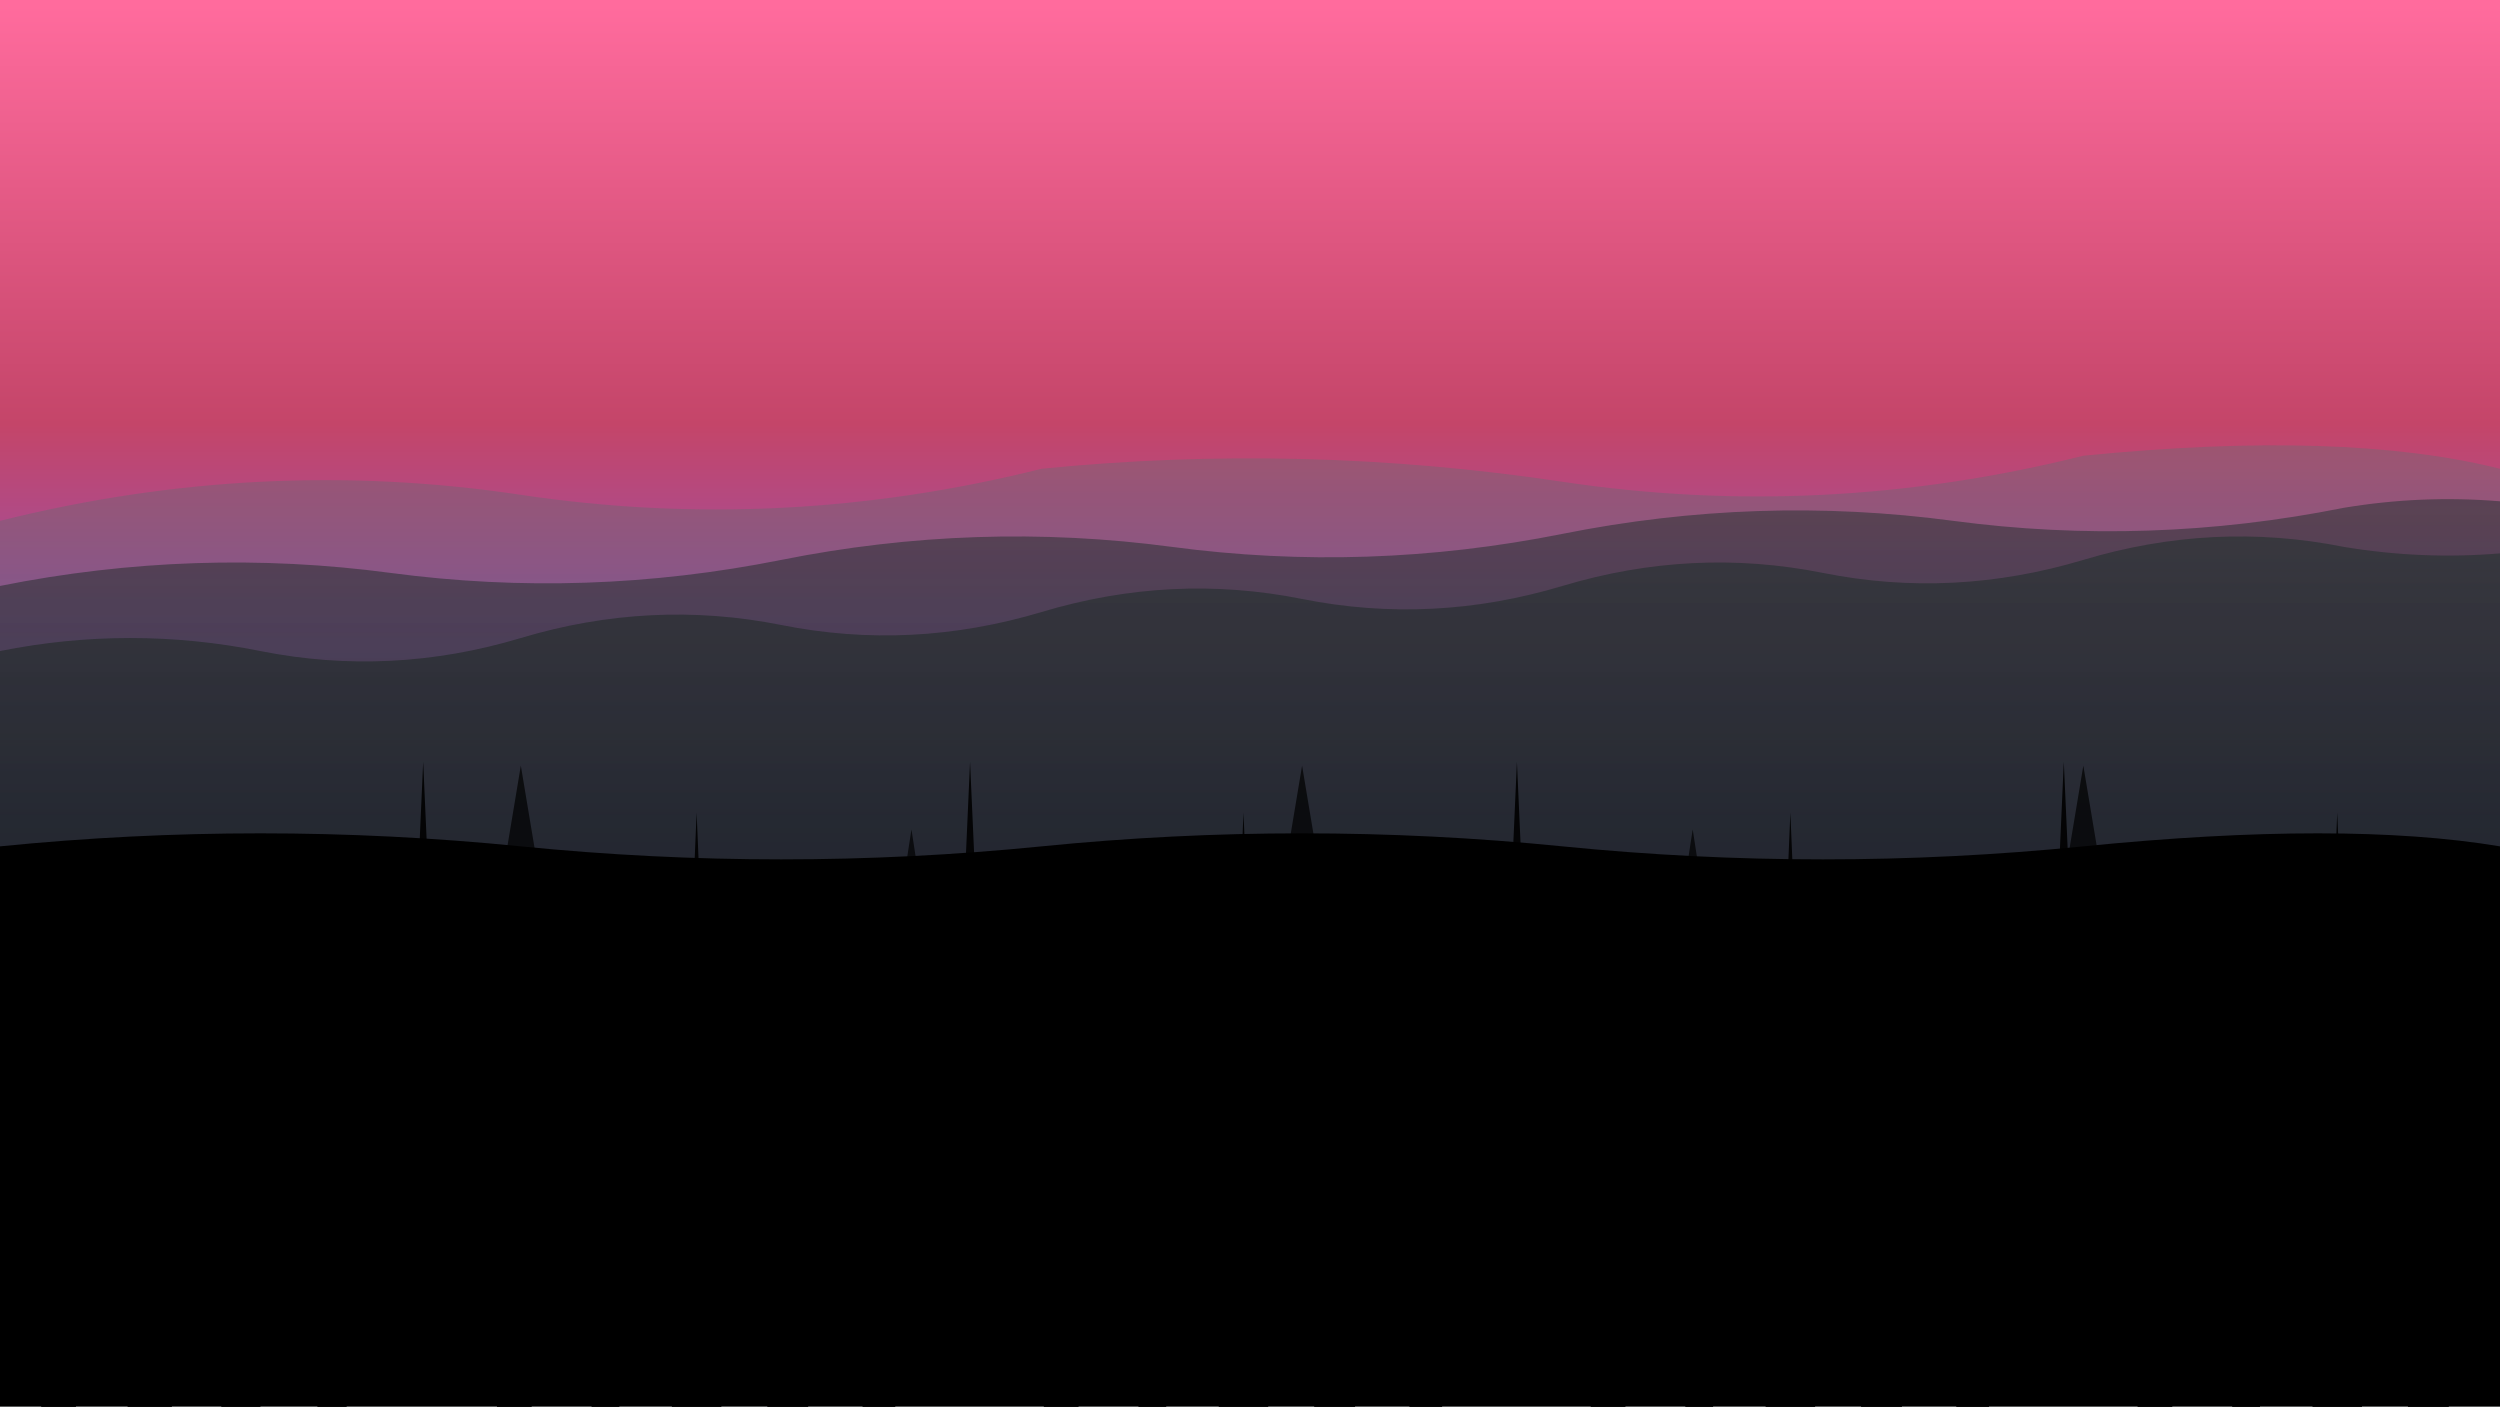
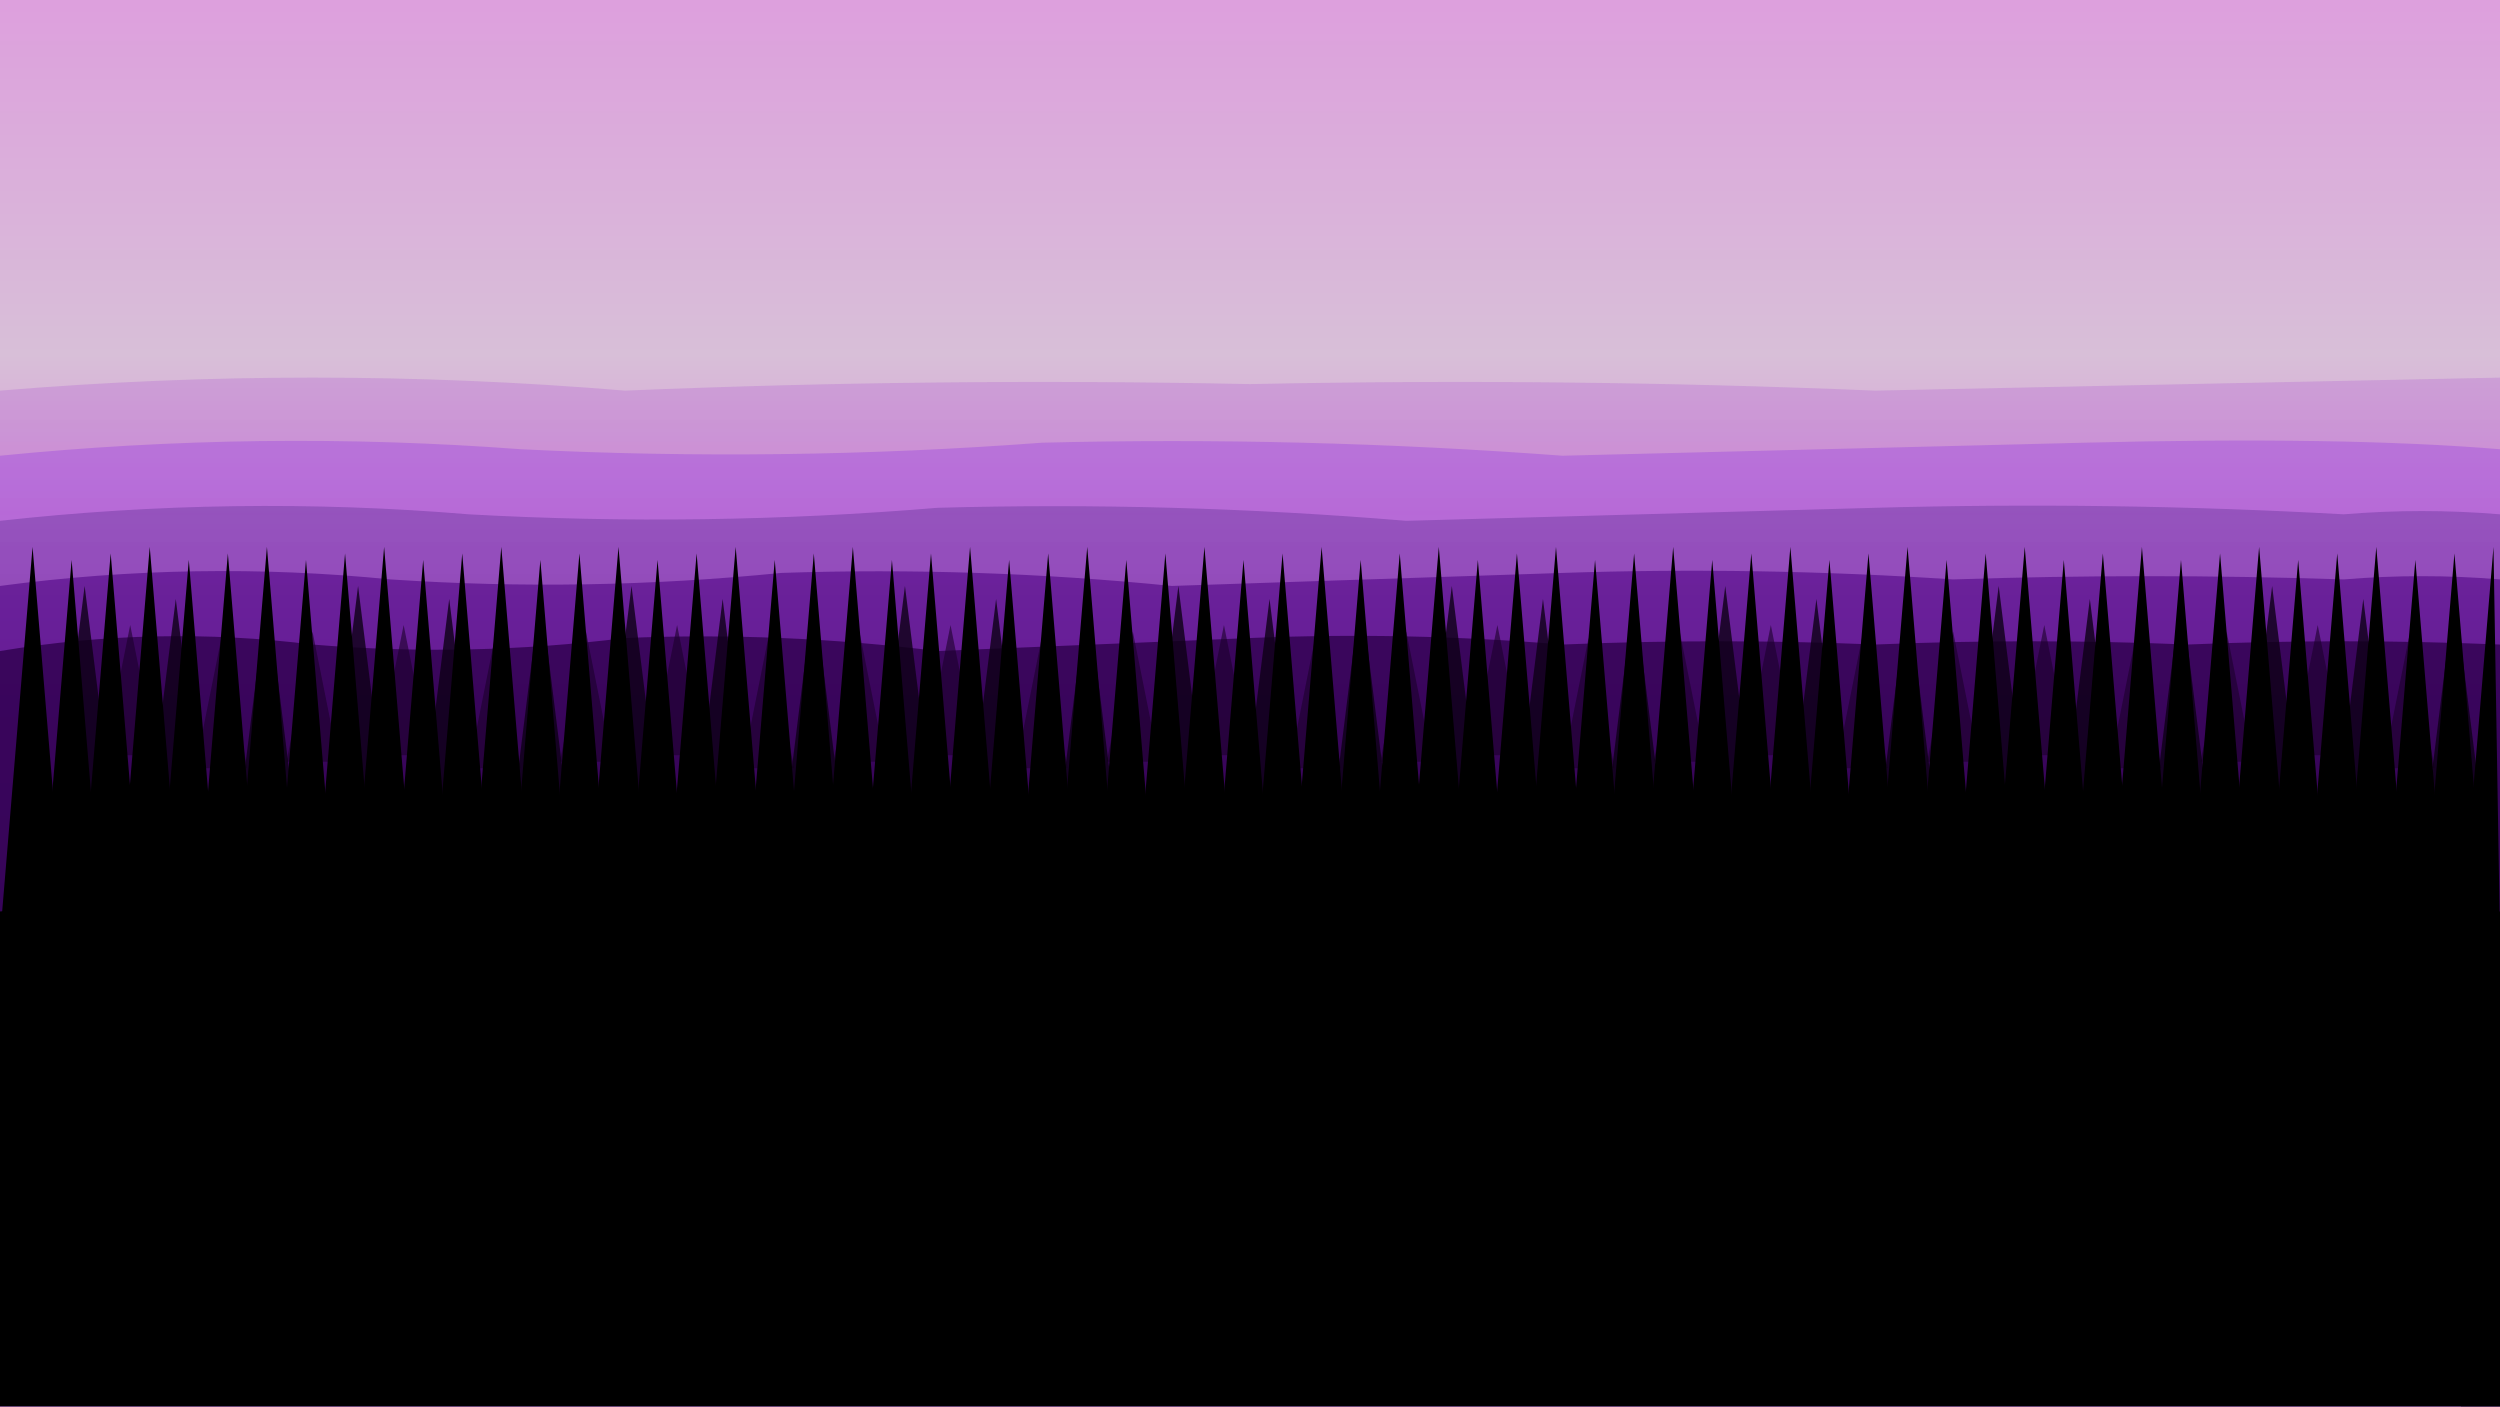
<svg xmlns="http://www.w3.org/2000/svg" width="1920" height="1080" viewBox="0 0 1920 1080">
  <defs>
    <linearGradient id="skyGradient" x1="0%" y1="0%" x2="0%" y2="100%">
-       <stop offset="0%" style="stop-color:#ff6b9d;stop-opacity:1" />
-       <stop offset="30%" style="stop-color:#c44569;stop-opacity:1" />
-       <stop offset="60%" style="stop-color:#6c5ce7;stop-opacity:1" />
-       <stop offset="100%" style="stop-color:#2d3436;stop-opacity:1" />
+       <stop offset="0%" style="stop-color:#dda0dd;stop-opacity:1" />
+       <stop offset="25%" style="stop-color:#d8bfd8;stop-opacity:1" />
+       <stop offset="50%" style="stop-color:#da70d6;stop-opacity:1" />
+       <stop offset="75%" style="stop-color:#ba55d3;stop-opacity:1" />
+       <stop offset="100%" style="stop-color:#8b008b;stop-opacity:1" />
    </linearGradient>
    <linearGradient id="mountain1" x1="0%" y1="0%" x2="0%" y2="100%">
-       <stop offset="0%" style="stop-color:#2d3436;stop-opacity:0.9" />
-       <stop offset="100%" style="stop-color:#000000;stop-opacity:1" />
+       <stop offset="0%" style="stop-color:#4b0082;stop-opacity:0.8" />
+       <stop offset="100%" style="stop-color:#2e004e;stop-opacity:0.9" />
    </linearGradient>
    <linearGradient id="mountain2" x1="0%" y1="0%" x2="0%" y2="100%">
-       <stop offset="0%" style="stop-color:#2d3436;stop-opacity:0.8" />
-       <stop offset="100%" style="stop-color:#000000;stop-opacity:0.9" />
+       <stop offset="0%" style="stop-color:#663399;stop-opacity:0.7" />
+       <stop offset="100%" style="stop-color:#4b0082;stop-opacity:0.8" />
    </linearGradient>
    <linearGradient id="mountain3" x1="0%" y1="0%" x2="0%" y2="100%">
-       <stop offset="0%" style="stop-color:#636e72;stop-opacity:0.6" />
-       <stop offset="100%" style="stop-color:#2d3436;stop-opacity:0.8" />
+       <stop offset="0%" style="stop-color:#8a2be2;stop-opacity:0.6" />
+       <stop offset="100%" style="stop-color:#663399;stop-opacity:0.7" />
+     </linearGradient>
+     <linearGradient id="mountain4" x1="0%" y1="0%" x2="0%" y2="100%">
+       <stop offset="0%" style="stop-color:#9932cc;stop-opacity:0.5" />
+       <stop offset="100%" style="stop-color:#8a2be2;stop-opacity:0.6" />
    </linearGradient>
  </defs>
  <rect width="1920" height="1080" fill="url(#skyGradient)" />
-   <path d="M0,400 Q200,350 400,380 T800,360 Q1000,340 1200,370 T1600,350 Q1800,330 1920,360 L1920,1080 L0,1080 Z" fill="url(#mountain3)" opacity="0.6" />
-   <path d="M0,450 Q150,420 300,440 Q450,460 600,430 Q750,400 900,420 Q1050,440 1200,410 Q1350,380 1500,400 Q1650,420 1800,390 Q1860,380 1920,385 L1920,1080 L0,1080 Z" fill="url(#mountain2)" opacity="0.7" />
-   <path d="M0,500 Q100,480 200,500 Q300,520 400,490 Q500,460 600,480 Q700,500 800,470 Q900,440 1000,460 Q1100,480 1200,450 Q1300,420 1400,440 Q1500,460 1600,430 Q1700,400 1800,420 Q1860,430 1920,425 L1920,1080 L0,1080 Z" fill="url(#mountain1)" opacity="0.8" />
-   <g fill="#000000" opacity="0.7">
-     <polygon points="50,600 70,500 90,600" transform="scale(1,1.5)" />
-     <polygon points="120,620 140,520 160,620" transform="scale(1,1.3)" />
-     <polygon points="200,610 220,510 240,610" transform="scale(1,1.4)" />
-     <polygon points="280,600 300,500 320,600" transform="scale(1,1.6)" />
-     <polygon points="380,590 400,490 420,590" transform="scale(1,1.2)" />
-     <polygon points="480,600 500,500 520,600" transform="scale(1,1.5)" />
-     <polygon points="580,580 600,480 620,580" transform="scale(1,1.7)" />
-     <polygon points="680,590 700,490 720,590" transform="scale(1,1.3)" />
-     <polygon points="780,600 800,500 820,600" transform="scale(1,1.4)" />
-     <polygon points="880,580 900,480 920,580" transform="scale(1,1.6)" />
-     <polygon points="980,590 1000,490 1020,590" transform="scale(1,1.2)" />
-     <polygon points="1080,600 1100,500 1120,600" transform="scale(1,1.5)" />
-     <polygon points="1180,580 1200,480 1220,580" transform="scale(1,1.7)" />
-     <polygon points="1280,590 1300,490 1320,590" transform="scale(1,1.3)" />
-     <polygon points="1380,600 1400,500 1420,600" transform="scale(1,1.4)" />
-     <polygon points="1480,580 1500,480 1520,580" transform="scale(1,1.6)" />
-     <polygon points="1580,590 1600,490 1620,590" transform="scale(1,1.2)" />
-     <polygon points="1680,600 1700,500 1720,600" transform="scale(1,1.5)" />
-     <polygon points="1780,580 1800,480 1820,580" transform="scale(1,1.7)" />
+   <path d="M0,300 Q240,280 480,300 Q720,290 960,295 Q1200,290 1440,300 Q1680,295 1920,290 L1920,1080 L0,1080 Z" fill="url(#mountain4)" opacity="0.4" />
+   <path d="M0,350 Q200,330 400,345 Q600,355 800,340 Q1000,335 1200,350 Q1400,345 1600,340 Q1800,335 1920,345 L1920,1080 L0,1080 Z" fill="url(#mountain3)" opacity="0.5" />
+   <path d="M0,400 Q180,380 360,395 Q540,405 720,390 Q900,385 1080,400 Q1260,395 1440,390 Q1620,385 1800,395 Q1860,390 1920,395 L1920,1080 L0,1080 Z" fill="url(#mountain2)" opacity="0.6" />
+   <path d="M0,450 Q150,430 300,445 Q450,455 600,440 Q750,435 900,450 Q1050,445 1200,440 Q1350,435 1500,445 Q1650,440 1800,445 Q1860,440 1920,445 L1920,1080 L0,1080 Z" fill="url(#mountain1)" opacity="0.7" />
+   <path d="M0,500 Q120,480 240,495 Q360,505 480,490 Q600,485 720,500 Q840,495 960,490 Q1080,485 1200,495 Q1320,490 1440,495 Q1560,490 1680,495 Q1800,490 1920,495 L1920,1080 L0,1080 Z" fill="#2e004e" opacity="0.8" />
+   <g fill="#1a0029" opacity="0.6">
+     <polygon points="80,580 100,480 120,580" />
+     <polygon points="150,590 170,490 190,590" />
+     <polygon points="220,585 240,485 260,585" />
+     <polygon points="290,580 310,480 330,580" />
+     <polygon points="360,590 380,490 400,590" />
+     <polygon points="430,585 450,485 470,585" />
+     <polygon points="500,580 520,480 540,580" />
+     <polygon points="570,590 590,490 610,590" />
+     <polygon points="640,585 660,485 680,585" />
+     <polygon points="710,580 730,480 750,580" />
+     <polygon points="780,590 800,490 820,590" />
+     <polygon points="850,585 870,485 890,585" />
+     <polygon points="920,580 940,480 960,580" />
+     <polygon points="990,590 1010,490 1030,590" />
+     <polygon points="1060,585 1080,485 1100,585" />
+     <polygon points="1130,580 1150,480 1170,580" />
+     <polygon points="1200,590 1220,490 1240,590" />
+     <polygon points="1270,585 1290,485 1310,585" />
+     <polygon points="1340,580 1360,480 1380,580" />
+     <polygon points="1410,590 1430,490 1450,590" />
+     <polygon points="1480,585 1500,485 1520,585" />
+     <polygon points="1550,580 1570,480 1590,580" />
+     <polygon points="1620,590 1640,490 1660,590" />
+     <polygon points="1690,585 1710,485 1730,585" />
+     <polygon points="1760,580 1780,480 1800,580" />
+     <polygon points="1830,590 1850,490 1870,590" />
  </g>
-   <g fill="#000000" opacity="0.9">
-     <polygon points="25,700 45,400 65,700" transform="scale(1,1.8)" />
-     <polygon points="95,720 115,420 135,720" transform="scale(1,1.6)" />
-     <polygon points="165,710 185,410 205,710" transform="scale(1,1.7)" />
-     <polygon points="235,700 255,400 275,700" transform="scale(1,1.9)" />
-     <polygon points="305,690 325,390 345,690" transform="scale(1,1.5)" />
-     <polygon points="375,700 395,400 415,700" transform="scale(1,1.8)" />
-     <polygon points="445,680 465,380 485,680" transform="scale(1,2.0)" />
-     <polygon points="515,690 535,390 555,690" transform="scale(1,1.6)" />
-     <polygon points="585,700 605,400 625,700" transform="scale(1,1.7)" />
-     <polygon points="655,680 675,380 695,680" transform="scale(1,1.9)" />
-     <polygon points="725,690 745,390 765,690" transform="scale(1,1.5)" />
-     <polygon points="795,700 815,400 835,700" transform="scale(1,1.8)" />
-     <polygon points="865,680 885,380 905,680" transform="scale(1,2.0)" />
-     <polygon points="935,690 955,390 975,690" transform="scale(1,1.6)" />
-     <polygon points="1005,700 1025,400 1045,700" transform="scale(1,1.7)" />
-     <polygon points="1075,680 1095,380 1115,680" transform="scale(1,1.9)" />
-     <polygon points="1145,690 1165,390 1185,690" transform="scale(1,1.5)" />
-     <polygon points="1215,700 1235,400 1255,700" transform="scale(1,1.8)" />
-     <polygon points="1285,680 1305,380 1325,680" transform="scale(1,2.0)" />
-     <polygon points="1355,690 1375,390 1395,690" transform="scale(1,1.6)" />
-     <polygon points="1425,700 1445,400 1465,700" transform="scale(1,1.7)" />
-     <polygon points="1495,680 1515,380 1535,680" transform="scale(1,1.9)" />
-     <polygon points="1565,690 1585,390 1605,690" transform="scale(1,1.5)" />
-     <polygon points="1635,700 1655,400 1675,700" transform="scale(1,1.8)" />
-     <polygon points="1705,680 1725,380 1745,680" transform="scale(1,2.0)" />
-     <polygon points="1775,690 1795,390 1815,690" transform="scale(1,1.6)" />
-     <polygon points="1845,700 1865,400 1885,700" transform="scale(1,1.7)" />
+   <g fill="#0d0015" opacity="0.8">
+     <polygon points="40,650 65,450 90,650" />
+     <polygon points="110,660 135,460 160,660" />
+     <polygon points="180,655 205,455 230,655" />
+     <polygon points="250,650 275,450 300,650" />
+     <polygon points="320,660 345,460 370,660" />
+     <polygon points="390,655 415,455 440,655" />
+     <polygon points="460,650 485,450 510,650" />
+     <polygon points="530,660 555,460 580,660" />
+     <polygon points="600,655 625,455 650,655" />
+     <polygon points="670,650 695,450 720,650" />
+     <polygon points="740,660 765,460 790,660" />
+     <polygon points="810,655 835,455 860,655" />
+     <polygon points="880,650 905,450 930,650" />
+     <polygon points="950,660 975,460 1000,660" />
+     <polygon points="1020,655 1045,455 1070,655" />
+     <polygon points="1090,650 1115,450 1140,650" />
+     <polygon points="1160,660 1185,460 1210,660" />
+     <polygon points="1230,655 1255,455 1280,655" />
+     <polygon points="1300,650 1325,450 1350,650" />
+     <polygon points="1370,660 1395,460 1420,660" />
+     <polygon points="1440,655 1465,455 1490,655" />
+     <polygon points="1510,650 1535,450 1560,650" />
+     <polygon points="1580,660 1605,460 1630,660" />
+     <polygon points="1650,655 1675,455 1700,655" />
+     <polygon points="1720,650 1745,450 1770,650" />
+     <polygon points="1790,660 1815,460 1840,660" />
+     <polygon points="1860,655 1885,455 1910,655" />
  </g>
-   <path d="M0,650 Q200,630 400,650 Q600,670 800,650 Q1000,630 1200,650 Q1400,670 1600,650 Q1800,630 1920,650 L1920,1080 L0,1080 Z" fill="#000000" opacity="1" />
+   <g fill="#000000" opacity="1">
+     <polygon points="0,720 25,420 50,720" />
+     <polygon points="30,730 55,430 80,730" />
+     <polygon points="60,725 85,425 110,725" />
+     <polygon points="90,720 115,420 140,720" />
+     <polygon points="120,730 145,430 170,730" />
+     <polygon points="150,725 175,425 200,725" />
+     <polygon points="180,720 205,420 230,720" />
+     <polygon points="210,730 235,430 260,730" />
+     <polygon points="240,725 265,425 290,725" />
+     <polygon points="270,720 295,420 320,720" />
+     <polygon points="300,730 325,430 350,730" />
+     <polygon points="330,725 355,425 380,725" />
+     <polygon points="360,720 385,420 410,720" />
+     <polygon points="390,730 415,430 440,730" />
+     <polygon points="420,725 445,425 470,725" />
+     <polygon points="450,720 475,420 500,720" />
+     <polygon points="480,730 505,430 530,730" />
+     <polygon points="510,725 535,425 560,725" />
+     <polygon points="540,720 565,420 590,720" />
+     <polygon points="570,730 595,430 620,730" />
+     <polygon points="600,725 625,425 650,725" />
+     <polygon points="630,720 655,420 680,720" />
+     <polygon points="660,730 685,430 710,730" />
+     <polygon points="690,725 715,425 740,725" />
+     <polygon points="720,720 745,420 770,720" />
+     <polygon points="750,730 775,430 800,730" />
+     <polygon points="780,725 805,425 830,725" />
+     <polygon points="810,720 835,420 860,720" />
+     <polygon points="840,730 865,430 890,730" />
+     <polygon points="870,725 895,425 920,725" />
+     <polygon points="900,720 925,420 950,720" />
+     <polygon points="930,730 955,430 980,730" />
+     <polygon points="960,725 985,425 1010,725" />
+     <polygon points="990,720 1015,420 1040,720" />
+     <polygon points="1020,730 1045,430 1070,730" />
+     <polygon points="1050,725 1075,425 1100,725" />
+     <polygon points="1080,720 1105,420 1130,720" />
+     <polygon points="1110,730 1135,430 1160,730" />
+     <polygon points="1140,725 1165,425 1190,725" />
+     <polygon points="1170,720 1195,420 1220,720" />
+     <polygon points="1200,730 1225,430 1250,730" />
+     <polygon points="1230,725 1255,425 1280,725" />
+     <polygon points="1260,720 1285,420 1310,720" />
+     <polygon points="1290,730 1315,430 1340,730" />
+     <polygon points="1320,725 1345,425 1370,725" />
+     <polygon points="1350,720 1375,420 1400,720" />
+     <polygon points="1380,730 1405,430 1430,730" />
+     <polygon points="1410,725 1435,425 1460,725" />
+     <polygon points="1440,720 1465,420 1490,720" />
+     <polygon points="1470,730 1495,430 1520,730" />
+     <polygon points="1500,725 1525,425 1550,725" />
+     <polygon points="1530,720 1555,420 1580,720" />
+     <polygon points="1560,730 1585,430 1610,730" />
+     <polygon points="1590,725 1615,425 1640,725" />
+     <polygon points="1620,720 1645,420 1670,720" />
+     <polygon points="1650,730 1675,430 1700,730" />
+     <polygon points="1680,725 1705,425 1730,725" />
+     <polygon points="1710,720 1735,420 1760,720" />
+     <polygon points="1740,730 1765,430 1790,730" />
+     <polygon points="1770,725 1795,425 1820,725" />
+     <polygon points="1800,720 1825,420 1850,720" />
+     <polygon points="1830,730 1855,430 1880,730" />
+     <polygon points="1860,725 1885,425 1910,725" />
+     <polygon points="1890,720 1915,420 1920,720 1920,1080 1890,1080" />
+   </g>
+   <path d="M0,700 Q240,680 480,700 Q720,720 960,700 Q1200,680 1440,700 Q1680,720 1920,700 L1920,1080 L0,1080 Z" fill="#000000" opacity="1" />
</svg>
